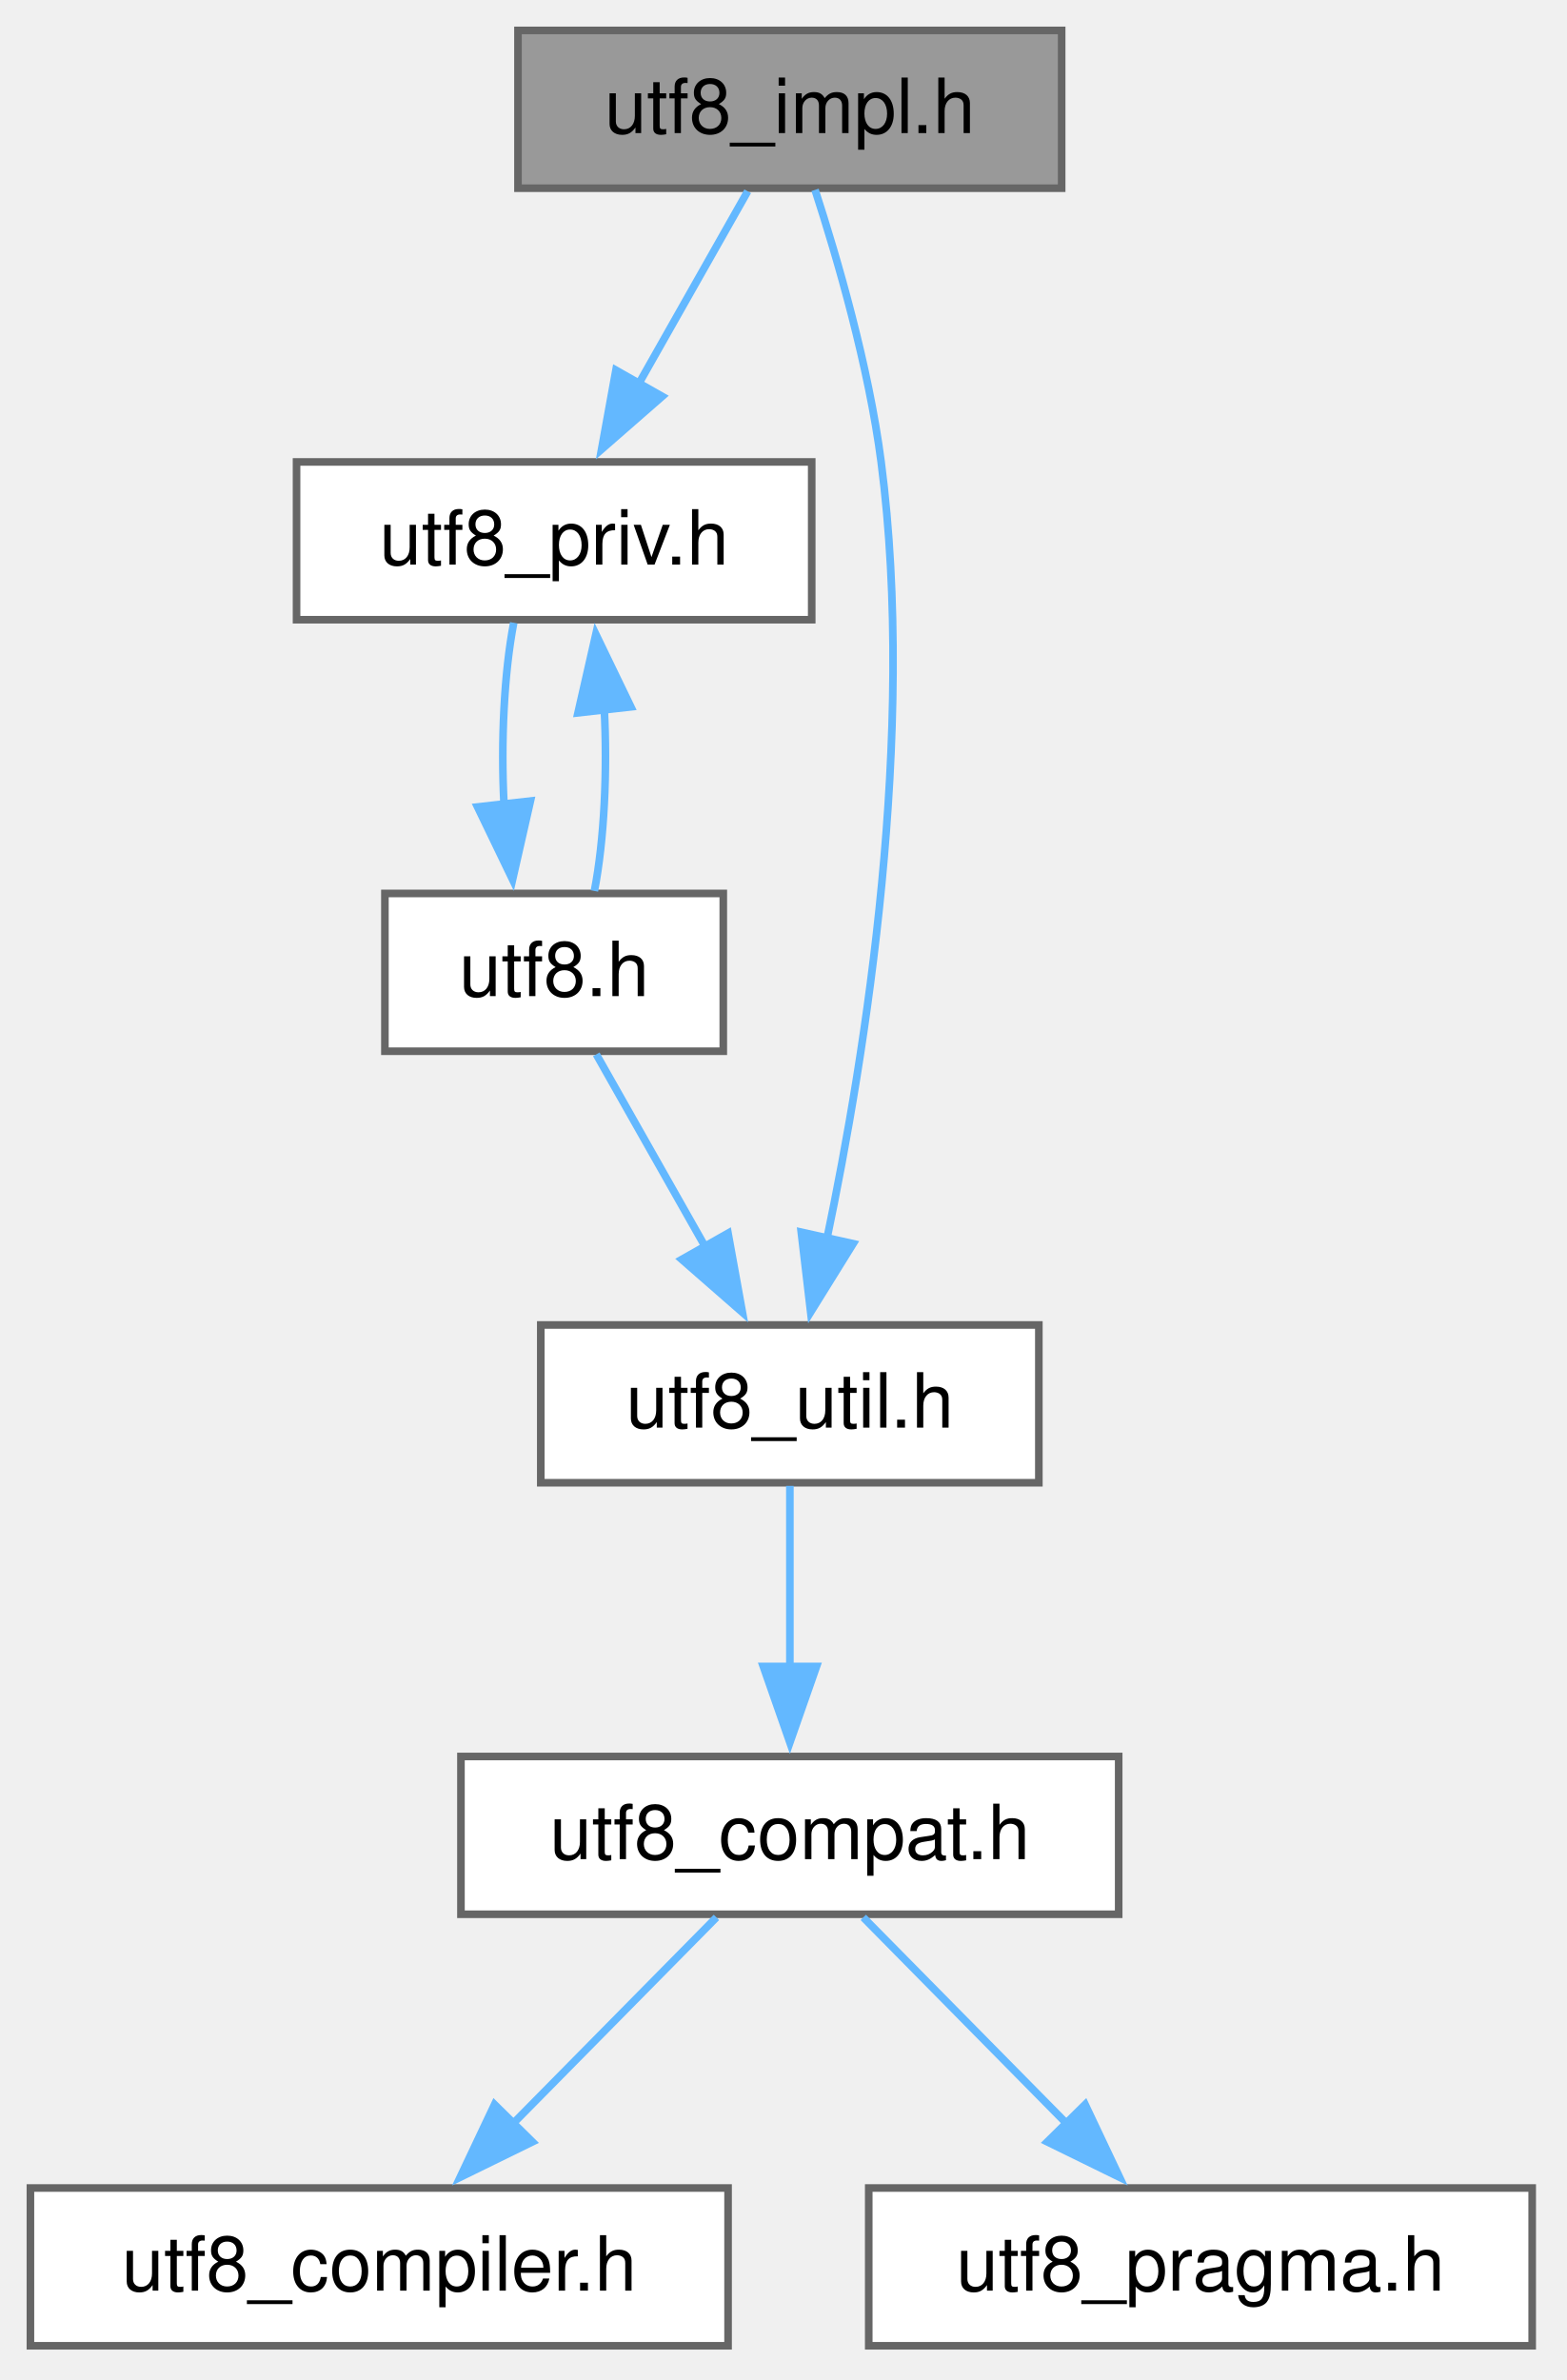
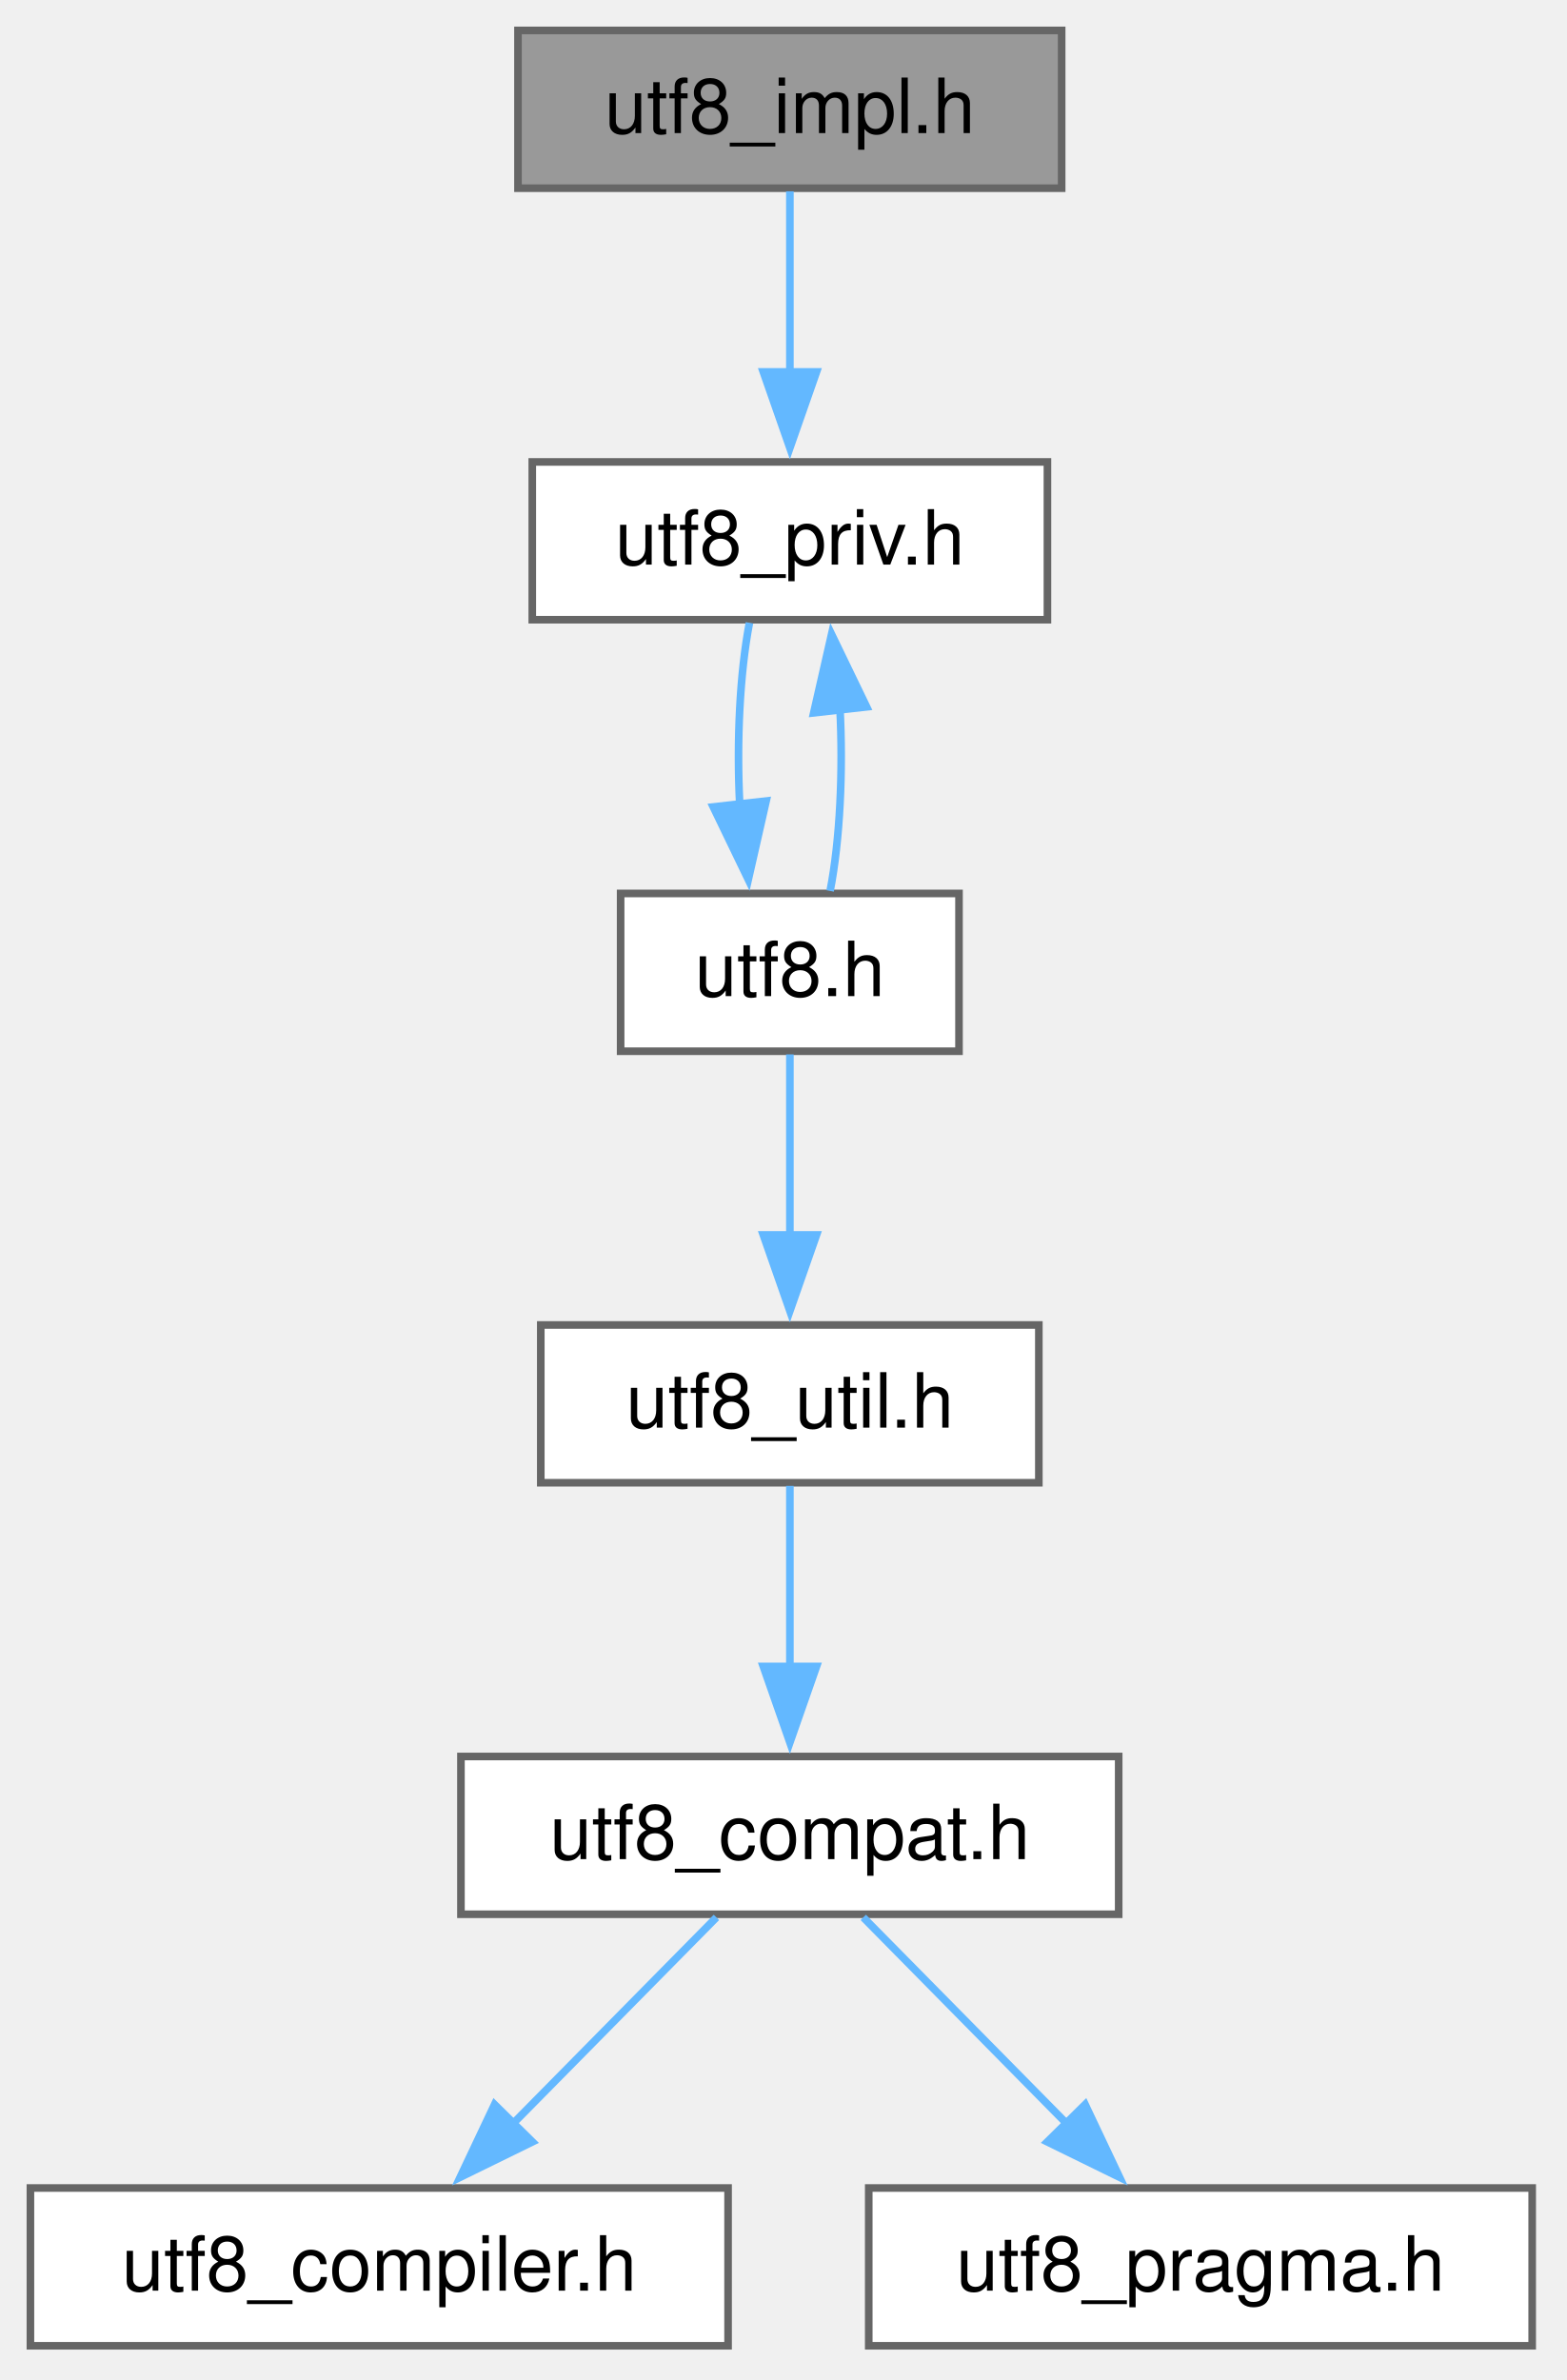
<svg xmlns="http://www.w3.org/2000/svg" xmlns:xlink="http://www.w3.org/1999/xlink" width="206pt" height="313pt" viewBox="0.00 0.00 206.00 313.00">
  <g id="graph0" class="graph" transform="scale(1 1) rotate(0) translate(4 308.5)">
    <g id="Node000001" class="node">
      <g id="a_Node000001">
        <a xlink:title=" ">
          <polygon fill="#999999" stroke="#666666" points="135.62,-304.5 64.12,-304.5 64.12,-283.75 135.62,-283.75 135.62,-304.5" />
          <text xml:space="preserve" text-anchor="middle" x="99.88" y="-291" font-family="Helvetica,sans-Serif" font-size="10.00">utf8_impl.h</text>
        </a>
      </g>
    </g>
    <g id="Node000002" class="node">
      <g id="a_Node000002">
        <a xlink:href="../../d3/d30/utf8__priv_8h.html" target="_top" xlink:title="Including this private header before utf8.h prevents UTF8_PARSER_DESCRIPTOR from being undefined at t...">
-           <polygon fill="white" stroke="#666666" points="102.75,-247.75 35,-247.75 35,-227 102.75,-227 102.75,-247.75" />
-           <text xml:space="preserve" text-anchor="middle" x="68.88" y="-234.25" font-family="Helvetica,sans-Serif" font-size="10.00">utf8_priv.h</text>
+           <polygon fill="white" stroke="#666666" points="133.75,-247.75 66,-247.75 66,-227 133.75,-227 133.75,-247.75" />
+           <text xml:space="preserve" text-anchor="middle" x="99.88" y="-234.25" font-family="Helvetica,sans-Serif" font-size="10.00">utf8_priv.h</text>
        </a>
      </g>
    </g>
    <g id="edge1_Node000001_Node000002" class="edge">
      <g id="a_edge1_Node000001_Node000002">
        <a xlink:title=" ">
-           <path fill="none" stroke="#63b8ff" d="M94.33,-283.34C90.37,-276.33 84.89,-266.66 80.03,-258.08" />
-           <polygon fill="#63b8ff" stroke="#63b8ff" points="83.09,-256.37 75.11,-249.4 77,-259.82 83.09,-256.37" />
+           <path fill="none" stroke="#63b8ff" d="M99.88,-283.34C99.88,-276.72 99.88,-267.72 99.88,-259.52" />
+           <polygon fill="#63b8ff" stroke="#63b8ff" points="103.38,-259.59 99.88,-249.59 96.38,-259.59 103.38,-259.59" />
+         </a>
+       </g>
+     </g>
+     <g id="Node000003" class="node">
+       <g id="a_Node000003">
+         <a xlink:href="../../db/d7c/utf8_8h.html" target="_top" xlink:title=" ">
+           <polygon fill="white" stroke="#666666" points="122.12,-191 77.62,-191 77.62,-170.25 122.12,-170.25 122.12,-191" />
+           <text xml:space="preserve" text-anchor="middle" x="99.88" y="-177.5" font-family="Helvetica,sans-Serif" font-size="10.00">utf8.h</text>
+         </a>
+       </g>
+     </g>
+     <g id="edge2_Node000002_Node000003" class="edge">
+       <g id="a_edge2_Node000002_Node000003">
+         <a xlink:title=" ">
+           <path fill="none" stroke="#63b8ff" d="M94.56,-226.59C93.29,-219.97 92.86,-210.97 93.28,-202.77" />
+           <polygon fill="#63b8ff" stroke="#63b8ff" points="96.76,-203.16 94.41,-192.83 89.8,-202.38 96.76,-203.16" />
+         </a>
+       </g>
+     </g>
+     <g id="edge7_Node000003_Node000002" class="edge">
+       <g id="a_edge7_Node000003_Node000002">
+         <a xlink:title=" ">
+           <path fill="none" stroke="#63b8ff" d="M105.17,-191.33C106.47,-198 106.9,-207.13 106.46,-215.42" />
+           <polygon fill="#63b8ff" stroke="#63b8ff" points="103.01,-214.75 105.36,-225.08 109.97,-215.54 103.01,-214.75" />
        </a>
      </g>
    </g>
    <g id="Node000004" class="node">
      <g id="a_Node000004">
        <a xlink:href="../../d3/db6/utf8__util_8h.html" target="_top" xlink:title=" ">
          <polygon fill="white" stroke="#666666" points="132.62,-134.25 67.12,-134.25 67.12,-113.5 132.62,-113.5 132.62,-134.25" />
          <text xml:space="preserve" text-anchor="middle" x="99.88" y="-120.75" font-family="Helvetica,sans-Serif" font-size="10.00">utf8_util.h</text>
        </a>
      </g>
    </g>
-     <g id="edge8_Node000001_Node000004" class="edge">
-       <g id="a_edge8_Node000001_Node000004">
-         <a xlink:title=" ">
-           <path fill="none" stroke="#63b8ff" d="M103.19,-283.53C106.14,-274.45 110.24,-260.36 111.88,-247.75 116.53,-211.91 109.85,-169.98 104.74,-145.53" />
-           <polygon fill="#63b8ff" stroke="#63b8ff" points="108.2,-144.94 102.61,-135.94 101.37,-146.46 108.2,-144.94" />
-         </a>
-       </g>
-     </g>
-     <g id="Node000003" class="node">
-       <g id="a_Node000003">
-         <a xlink:href="../../db/d7c/utf8_8h.html" target="_top" xlink:title=" ">
-           <polygon fill="white" stroke="#666666" points="91.12,-191 46.62,-191 46.62,-170.25 91.12,-170.25 91.12,-191" />
-           <text xml:space="preserve" text-anchor="middle" x="68.88" y="-177.5" font-family="Helvetica,sans-Serif" font-size="10.00">utf8.h</text>
-         </a>
-       </g>
-     </g>
-     <g id="edge2_Node000002_Node000003" class="edge">
-       <g id="a_edge2_Node000002_Node000003">
-         <a xlink:title=" ">
-           <path fill="none" stroke="#63b8ff" d="M63.56,-226.59C62.29,-219.97 61.86,-210.97 62.28,-202.77" />
-           <polygon fill="#63b8ff" stroke="#63b8ff" points="65.76,-203.16 63.41,-192.83 58.8,-202.38 65.76,-203.16" />
-         </a>
-       </g>
-     </g>
-     <g id="edge7_Node000003_Node000002" class="edge">
-       <g id="a_edge7_Node000003_Node000002">
-         <a xlink:title=" ">
-           <path fill="none" stroke="#63b8ff" d="M74.17,-191.33C75.47,-198 75.9,-207.13 75.46,-215.42" />
-           <polygon fill="#63b8ff" stroke="#63b8ff" points="72.01,-214.75 74.36,-225.08 78.97,-215.54 72.01,-214.75" />
-         </a>
-       </g>
-     </g>
    <g id="edge3_Node000003_Node000004" class="edge">
      <g id="a_edge3_Node000003_Node000004">
        <a xlink:title=" ">
-           <path fill="none" stroke="#63b8ff" d="M74.42,-169.84C78.38,-162.83 83.86,-153.16 88.72,-144.58" />
-           <polygon fill="#63b8ff" stroke="#63b8ff" points="91.75,-146.32 93.64,-135.9 85.66,-142.87 91.75,-146.32" />
+           <path fill="none" stroke="#63b8ff" d="M99.88,-169.84C99.88,-163.22 99.88,-154.22 99.88,-146.02" />
+           <polygon fill="#63b8ff" stroke="#63b8ff" points="103.38,-146.09 99.88,-136.09 96.38,-146.09 103.38,-146.09" />
        </a>
      </g>
    </g>
    <g id="Node000005" class="node">
      <g id="a_Node000005">
        <a xlink:href="../../dd/d13/utf8__compat_8h.html" target="_top" xlink:title=" ">
          <polygon fill="white" stroke="#666666" points="143.12,-77.5 56.62,-77.5 56.62,-56.75 143.12,-56.75 143.12,-77.5" />
          <text xml:space="preserve" text-anchor="middle" x="99.88" y="-64" font-family="Helvetica,sans-Serif" font-size="10.00">utf8_compat.h</text>
        </a>
      </g>
    </g>
    <g id="edge4_Node000004_Node000005" class="edge">
      <g id="a_edge4_Node000004_Node000005">
        <a xlink:title=" ">
          <path fill="none" stroke="#63b8ff" d="M99.88,-113.09C99.88,-106.47 99.88,-97.47 99.88,-89.27" />
          <polygon fill="#63b8ff" stroke="#63b8ff" points="103.38,-89.34 99.88,-79.34 96.38,-89.34 103.38,-89.34" />
        </a>
      </g>
    </g>
    <g id="Node000006" class="node">
      <g id="a_Node000006">
        <a xlink:href="../../d1/dd3/utf8__compiler_8h.html" target="_top" xlink:title="Compiler identification convenience macros.">
          <polygon fill="white" stroke="#666666" points="91.75,-20.75 0,-20.75 0,0 91.75,0 91.75,-20.75" />
          <text xml:space="preserve" text-anchor="middle" x="45.88" y="-7.25" font-family="Helvetica,sans-Serif" font-size="10.00">utf8_compiler.h</text>
        </a>
      </g>
    </g>
    <g id="edge5_Node000005_Node000006" class="edge">
      <g id="a_edge5_Node000005_Node000006">
        <a xlink:title=" ">
          <path fill="none" stroke="#63b8ff" d="M90.22,-56.34C82.77,-48.78 72.27,-38.14 63.35,-29.1" />
          <polygon fill="#63b8ff" stroke="#63b8ff" points="66.02,-26.82 56.51,-22.16 61.04,-31.73 66.02,-26.82" />
        </a>
      </g>
    </g>
    <g id="Node000007" class="node">
      <g id="a_Node000007">
        <a xlink:href="../../db/d90/utf8__pragma_8h.html" target="_top" xlink:title="Cross-compiler pragma wrapper macros.">
          <polygon fill="white" stroke="#666666" points="197.5,-20.75 110.25,-20.75 110.25,0 197.5,0 197.5,-20.75" />
          <text xml:space="preserve" text-anchor="middle" x="153.88" y="-7.25" font-family="Helvetica,sans-Serif" font-size="10.00">utf8_pragma.h</text>
        </a>
      </g>
    </g>
    <g id="edge6_Node000005_Node000007" class="edge">
      <g id="a_edge6_Node000005_Node000007">
        <a xlink:title=" ">
          <path fill="none" stroke="#63b8ff" d="M109.53,-56.34C116.98,-48.78 127.48,-38.14 136.4,-29.1" />
          <polygon fill="#63b8ff" stroke="#63b8ff" points="138.71,-31.73 143.24,-22.16 133.73,-26.82 138.71,-31.73" />
        </a>
      </g>
    </g>
  </g>
</svg>
